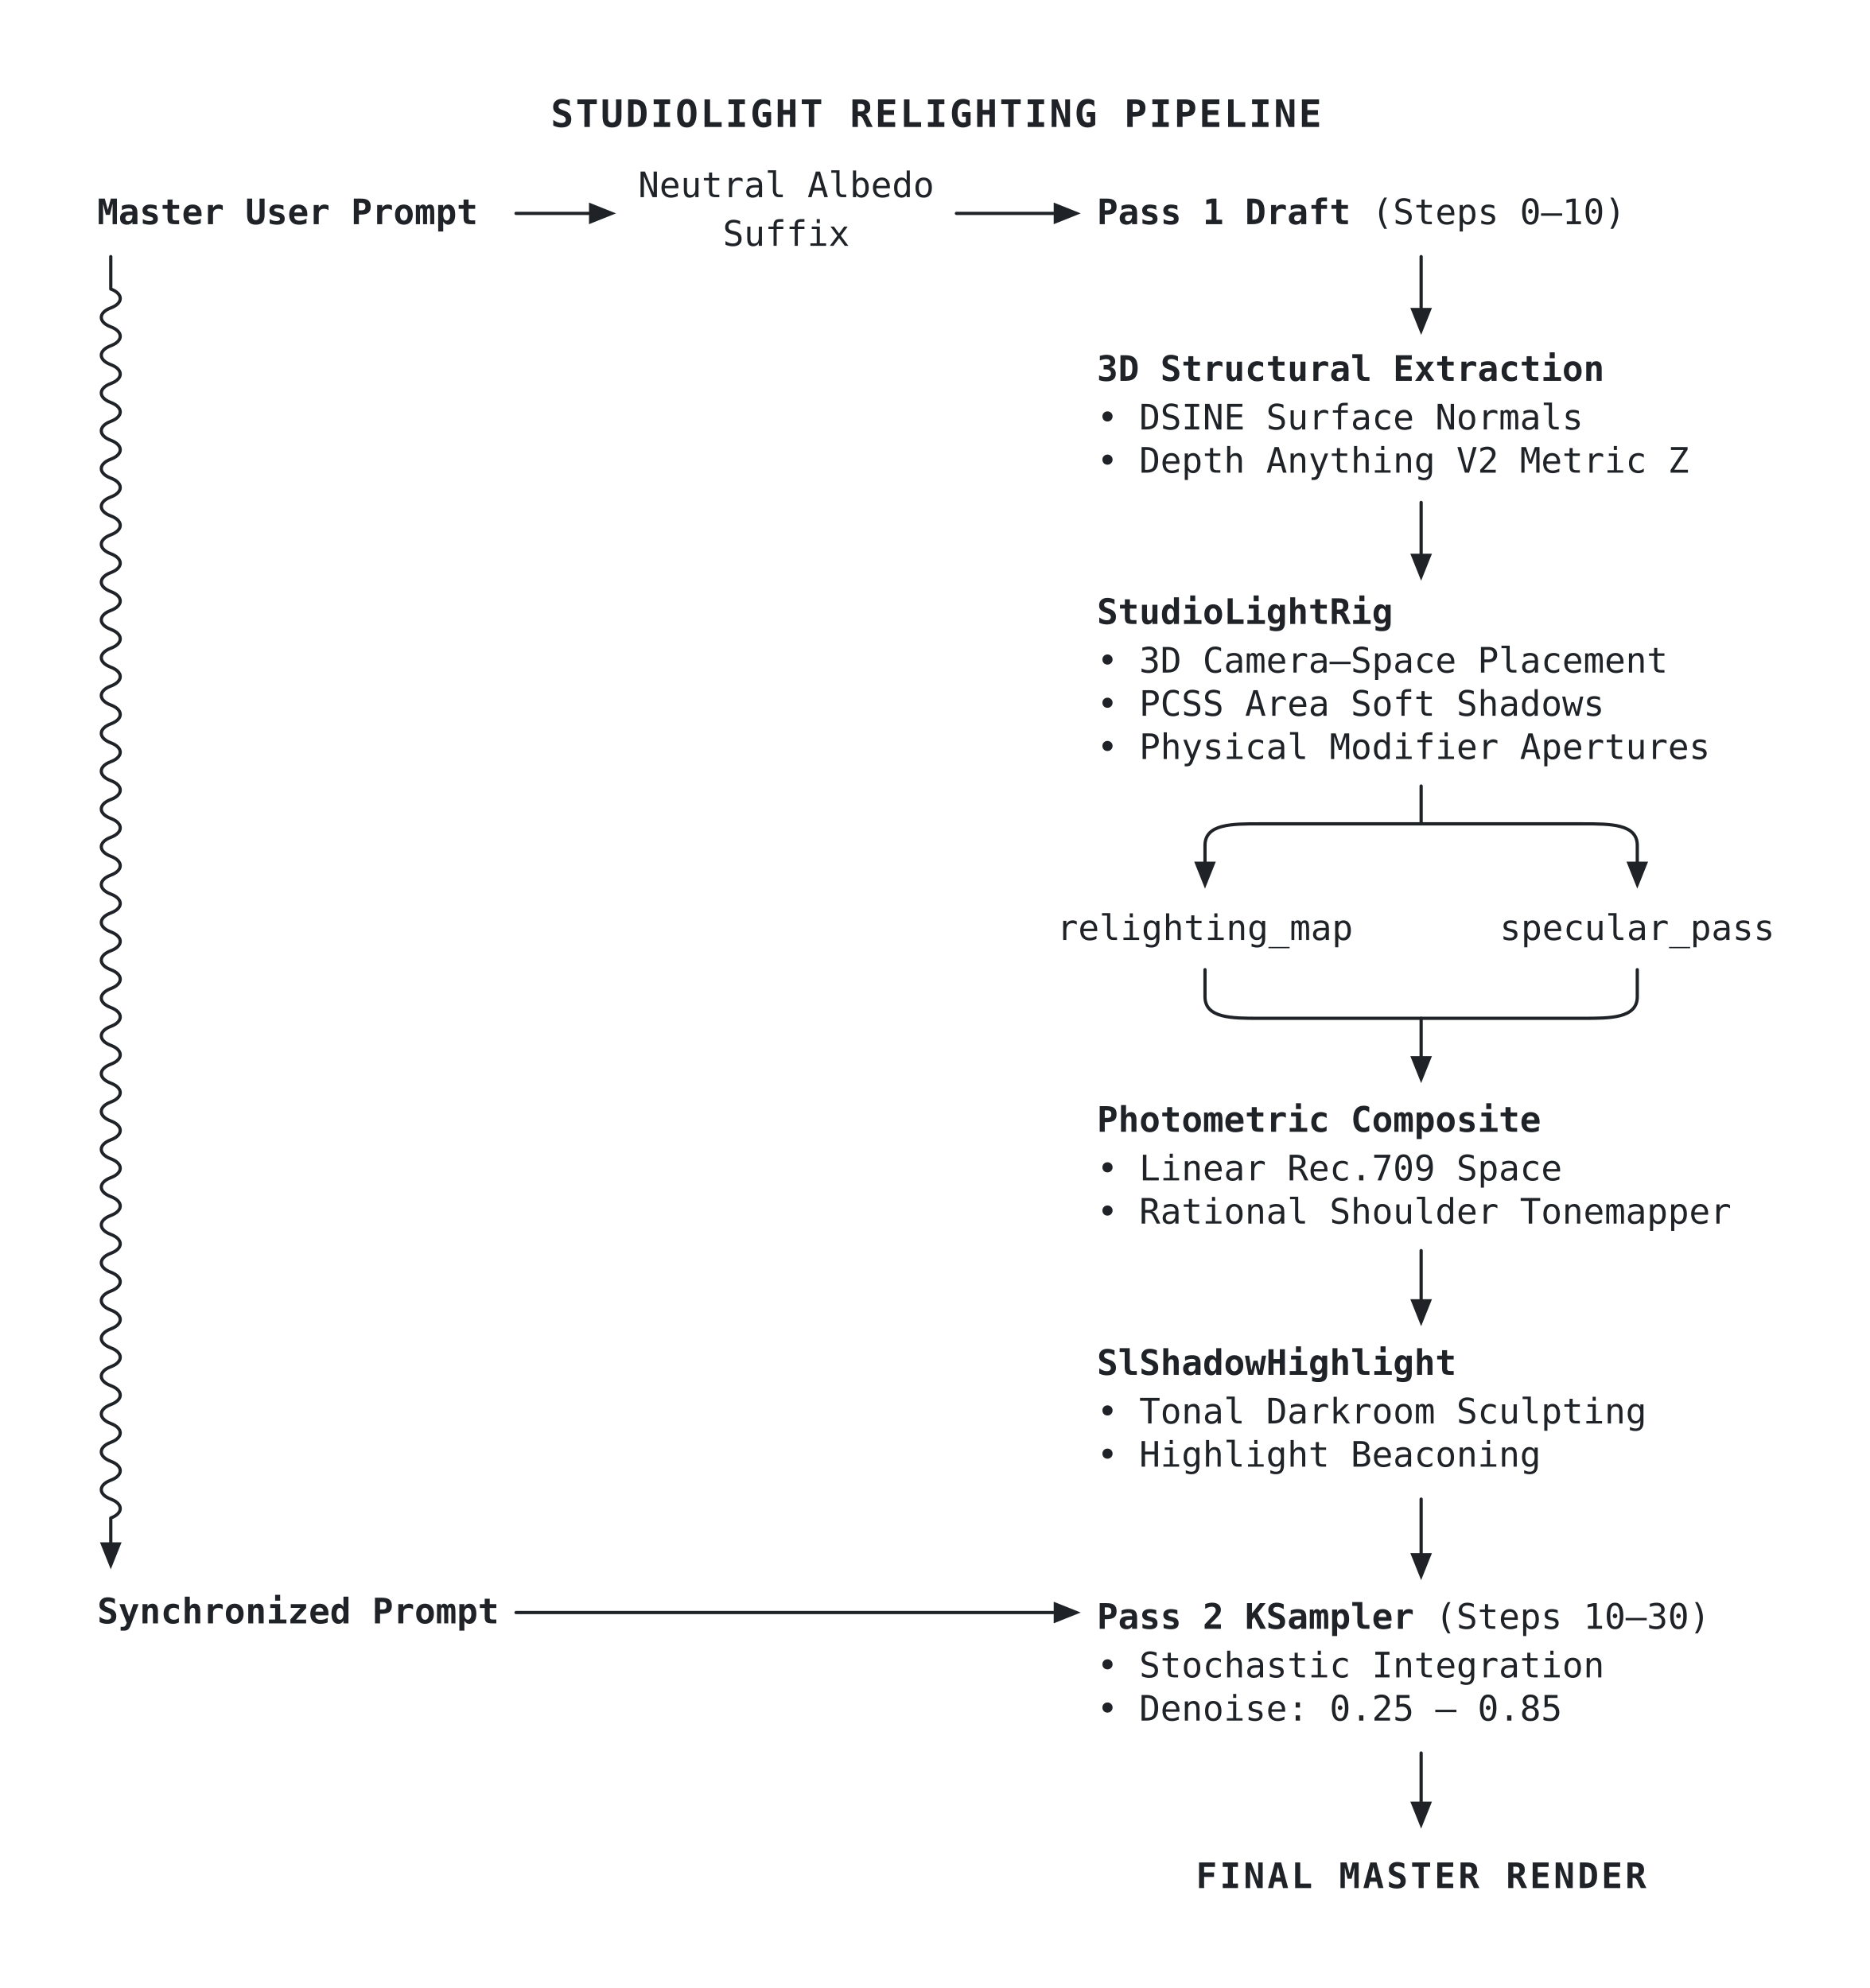
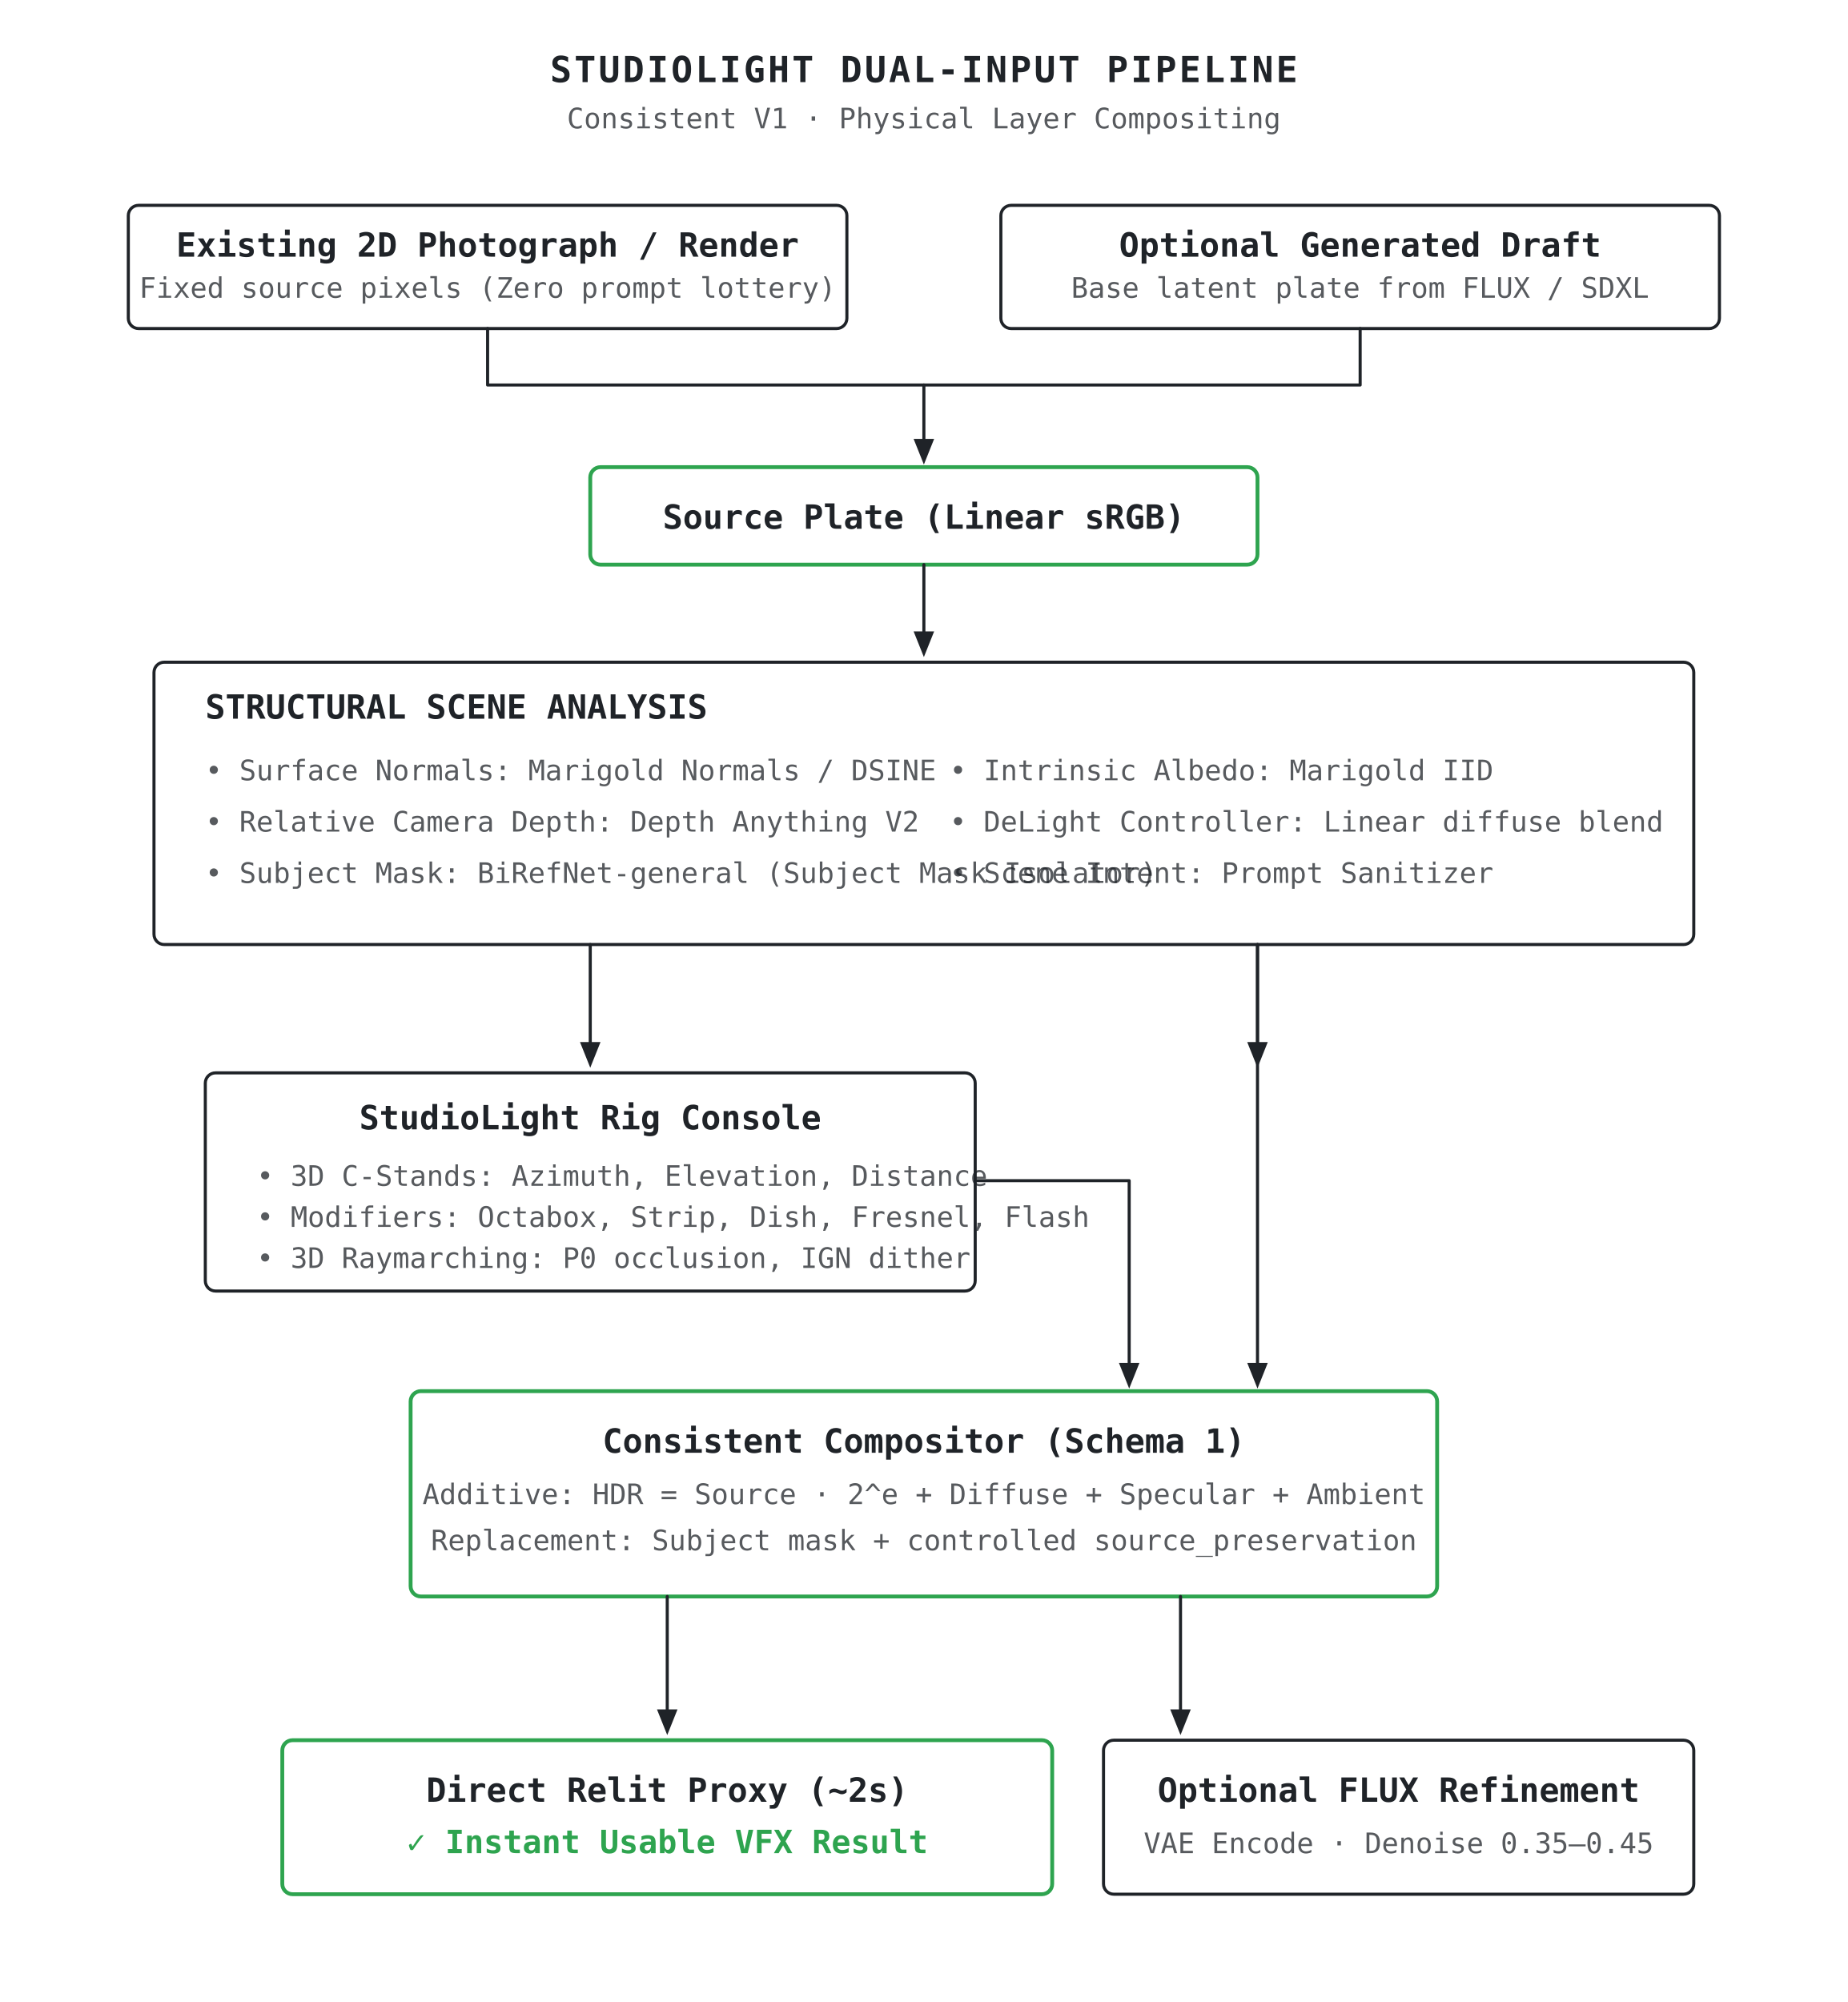
- <svg xmlns="http://www.w3.org/2000/svg" version="1.1" height="736" width="692" viewBox="-12 -12 692 736" class="aasvg">
+ <svg xmlns="http://www.w3.org/2000/svg" version="1.1" height="780" width="720" viewBox="0 0 720 780" class="aasvg">
  <style>
- .aasvg { color-scheme: light dark; --aasvg-b: light-dark(#1f2328, #e6edf3); --aasvg-w: light-dark(#ffffff, #0d1117); color: var(--aasvg-b, #1f2328); }
- path, line, polyline { fill: none; stroke: currentColor; stroke-linecap: round; stroke-linejoin: round; }
+ .aasvg { color-scheme: light dark; --aasvg-b: light-dark(#1f2328, #e6edf3); --aasvg-w: light-dark(#ffffff, #0d1117); color: var(--aasvg-b, #1f2328); background-color: var(--aasvg-w, #ffffff); }
+ path, line, polyline, rect { fill: none; stroke: currentColor; stroke-linecap: round; stroke-linejoin: round; }
.dashed { stroke-dasharray: 4,4; }
- text { font: 13px ui-monospace, SFMono-Regular, Menlo, Monaco, Consolas, monospace; fill: currentColor; stroke: none; }
- text.b { font-weight: 700; }
- text.dim { font-size: 11.5px; opacity: 0.8; }
- text.title { font-weight: 700; font-size: 14px; letter-spacing: 0.8px; }
- polygon.arrowhead, .triangle { fill: currentColor; stroke: none; }
+ text { font: 12.5px ui-monospace, SFMono-Regular, Menlo, Monaco, Consolas, monospace; fill: currentColor; stroke: none; }
+ text.b { font-weight: 700; font-size: 13px; }
+ text.dim { font-size: 11px; opacity: 0.75; }
+ text.title { font-weight: 700; font-size: 14px; letter-spacing: 1px; }
+ text.accent { font-weight: 700; fill: #2ea44f; }
+ polygon.arrowhead { fill: currentColor; stroke: none; }
+ rect.box { stroke-width: 1.2; rx: 4; ry: 4; }
+ rect.box-accent { stroke-width: 1.5; stroke: #2ea44f; rx: 4; ry: 4; }
</style>
-   <text x="334.5" y="35" class="title" text-anchor="middle">STUDIOLIGHT RELIGHTING PIPELINE</text>
-   <text x="24" y="71" class="b">Master User Prompt</text>
-   <path d="M 179,67 L 210,67" stroke-width="1.2" />
-   <polygon class="arrowhead" points="216,67 206,63 206,71" />
-   <text x="279" y="61" text-anchor="middle">Neutral Albedo</text>
-   <text x="279" y="79" text-anchor="middle">Suffix</text>
-   <path d="M 342,67 L 382,67" stroke-width="1.2" />
-   <polygon class="arrowhead" points="388,67 378,63 378,71" />
-   <text x="394" y="71" class="b">Pass 1 Draft <tspan font-weight="normal" class="dim">(Steps 0–10)</tspan>
-   </text>
-   <path d="M 29,83 L 29,95 C 33.67,96.75 33.67,100.25 29,102.00 C 24.33,103.75 24.33,107.25 29,109.00 C 33.67,110.75 33.67,114.25 29,116.00 C 24.33,117.75 24.33,121.25 29,123.00 C 33.67,124.75 33.67,128.25 29,130.00 C 24.33,131.75 24.33,135.25 29,137.00 C 33.67,138.75 33.67,142.25 29,144.00 C 24.33,145.75 24.33,149.25 29,151.00 C 33.67,152.75 33.67,156.25 29,158.00 C 24.33,159.75 24.33,163.25 29,165.00 C 33.67,166.75 33.67,170.25 29,172.00 C 24.33,173.75 24.33,177.25 29,179.00 C 33.67,180.75 33.67,184.25 29,186.00 C 24.33,187.75 24.33,191.25 29,193.00 C 33.67,194.75 33.67,198.25 29,200.00 C 24.33,201.75 24.33,205.25 29,207.00 C 33.67,208.75 33.67,212.25 29,214.00 C 24.33,215.75 24.33,219.25 29,221.00 C 33.67,222.75 33.67,226.25 29,228.00 C 24.33,229.75 24.33,233.25 29,235.00 C 33.67,236.75 33.67,240.25 29,242.00 C 24.33,243.75 24.33,247.25 29,249.00 C 33.67,250.75 33.67,254.25 29,256.00 C 24.33,257.75 24.33,261.25 29,263.00 C 33.67,264.75 33.67,268.25 29,270.00 C 24.33,271.75 24.33,275.25 29,277.00 C 33.67,278.75 33.67,282.25 29,284.00 C 24.33,285.75 24.33,289.25 29,291.00 C 33.67,292.75 33.67,296.25 29,298.00 C 24.33,299.75 24.33,303.25 29,305.00 C 33.67,306.75 33.67,310.25 29,312.00 C 24.33,313.75 24.33,317.25 29,319.00 C 33.67,320.75 33.67,324.25 29,326.00 C 24.33,327.75 24.33,331.25 29,333.00 C 33.67,334.75 33.67,338.25 29,340.00 C 24.33,341.75 24.33,345.25 29,347.00 C 33.67,348.75 33.67,352.25 29,354.00 C 24.33,355.75 24.33,359.25 29,361.00 C 33.67,362.75 33.67,366.25 29,368.00 C 24.33,369.75 24.33,373.25 29,375.00 C 33.67,376.75 33.67,380.25 29,382.00 C 24.33,383.75 24.33,387.25 29,389.00 C 33.67,390.75 33.67,394.25 29,396.00 C 24.33,397.75 24.33,401.25 29,403.00 C 33.67,404.75 33.67,408.25 29,410.00 C 24.33,411.75 24.33,415.25 29,417.00 C 33.67,418.75 33.67,422.25 29,424.00 C 24.33,425.75 24.33,429.25 29,431.00 C 33.67,432.75 33.67,436.25 29,438.00 C 24.33,439.75 24.33,443.25 29,445.00 C 33.67,446.75 33.67,450.25 29,452.00 C 24.33,453.75 24.33,457.25 29,459.00 C 33.67,460.75 33.67,464.25 29,466.00 C 24.33,467.75 24.33,471.25 29,473.00 C 33.67,474.75 33.67,478.25 29,480.00 C 24.33,481.75 24.33,485.25 29,487.00 C 33.67,488.75 33.67,492.25 29,494.00 C 24.33,495.75 24.33,499.25 29,501.00 C 33.67,502.75 33.67,506.25 29,508.00 C 24.33,509.75 24.33,513.25 29,515.00 C 33.67,516.75 33.67,520.25 29,522.00 C 24.33,523.75 24.33,527.25 29,529.00 C 33.67,530.75 33.67,534.25 29,536.00 C 24.33,537.75 24.33,541.25 29,543.00 C 33.67,544.75 33.67,548.25 29,550.00 L 29,563" stroke-width="1.2" />
-   <polygon class="arrowhead" points="29,569 25,559 33,559" />
-   <text x="24" y="589" class="b">Synchronized Prompt</text>
-   <path d="M 179,585 L 382,585" stroke-width="1.2" />
-   <polygon class="arrowhead" points="388,585 378,581 378,589" />
-   <path d="M 514,83 L 514,106" stroke-width="1.2" />
-   <polygon class="arrowhead" points="514,112 510,102 518,102" />
-   <text x="394" y="129" class="b" text-anchor="start">3D Structural Extraction</text>
-   <text x="394" y="147" text-anchor="start">• DSINE Surface Normals</text>
-   <text x="394" y="163" text-anchor="start">• Depth Anything V2 Metric Z</text>
-   <path d="M 514,174 L 514,197" stroke-width="1.2" />
-   <polygon class="arrowhead" points="514,203 510,193 518,193" />
-   <text x="394" y="219" class="b" text-anchor="start">StudioLightRig</text>
-   <text x="394" y="237" text-anchor="start">• 3D Camera–Space Placement</text>
-   <text x="394" y="253" text-anchor="start">• PCSS Area Soft Shadows</text>
-   <text x="394" y="269" text-anchor="start">• Physical Modifier Apertures</text>
-   <path d="M 514,279 L 514,293" stroke-width="1.2" />
-   <path d="M 434,311 L 434,301 C 434,293 444,293 454,293 L 574,293 C 584,293 594,293 594,301 L 594,311" stroke-width="1.2" />
-   <polygon class="arrowhead" points="434,317 430,307 438,307" />
-   <polygon class="arrowhead" points="594,317 590,307 598,307" />
-   <text x="434" y="336" text-anchor="middle">relighting_map</text>
-   <text x="594" y="336" text-anchor="middle">specular_pass</text>
-   <path d="M 434,347 L 434,357 C 434,365 444,365 454,365 L 574,365 C 584,365 594,365 594,357 L 594,347" stroke-width="1.2" />
-   <path d="M 514,365 L 514,383" stroke-width="1.2" />
-   <polygon class="arrowhead" points="514,389 510,379 518,379" />
-   <text x="394" y="407" class="b" text-anchor="start">Photometric Composite</text>
-   <text x="394" y="425" text-anchor="start">• Linear Rec.709 Space</text>
-   <text x="394" y="441" text-anchor="start">• Rational Shoulder Tonemapper</text>
-   <path d="M 514,451 L 514,473" stroke-width="1.2" />
-   <polygon class="arrowhead" points="514,479 510,469 518,469" />
-   <text x="394" y="497" class="b" text-anchor="start">SlShadowHighlight</text>
-   <text x="394" y="515" text-anchor="start">• Tonal Darkroom Sculpting</text>
-   <text x="394" y="531" text-anchor="start">• Highlight Beaconing</text>
-   <path d="M 514,543 L 514,567" stroke-width="1.2" />
-   <polygon class="arrowhead" points="514,573 510,563 518,563" />
-   <text x="394" y="591" class="b" text-anchor="start">Pass 2 KSampler <tspan font-weight="normal" class="dim">(Steps 10–30)</tspan>
-   </text>
-   <text x="394" y="609" text-anchor="start">• Stochastic Integration</text>
-   <text x="394" y="625" text-anchor="start">• Denoise: 0.25 – 0.85</text>
-   <path d="M 514,637 L 514,659" stroke-width="1.2" />
-   <polygon class="arrowhead" points="514,665 510,655 518,655" />
-   <text x="514" y="687" class="b" text-anchor="middle" letter-spacing="1px">FINAL MASTER RENDER</text>
+   <text x="360" y="32" class="title" text-anchor="middle">STUDIOLIGHT DUAL-INPUT PIPELINE</text>
+   <text x="360" y="50" class="dim" text-anchor="middle">Consistent V1 · Physical Layer Compositing</text>
+   <rect x="50" y="80" width="280" height="48" class="box" />
+   <text x="190" y="100" class="b" text-anchor="middle">Existing 2D Photograph / Render</text>
+   <text x="190" y="116" class="dim" text-anchor="middle">Fixed source pixels (Zero prompt lottery)</text>
+   <rect x="390" y="80" width="280" height="48" class="box" />
+   <text x="530" y="100" class="b" text-anchor="middle">Optional Generated Draft</text>
+   <text x="530" y="116" class="dim" text-anchor="middle">Base latent plate from FLUX / SDXL</text>
+   <path d="M 190,128 L 190,150 L 360,150" stroke-width="1.2" />
+   <path d="M 530,128 L 530,150 L 360,150" stroke-width="1.2" />
+   <path d="M 360,150 L 360,175" stroke-width="1.2" />
+   <polygon class="arrowhead" points="360,181 356,171 364,171" />
+   <rect x="230" y="182" width="260" height="38" class="box-accent" />
+   <text x="360" y="206" class="b" text-anchor="middle">Source Plate (Linear sRGB)</text>
+   <path d="M 360,220 L 360,250" stroke-width="1.2" />
+   <polygon class="arrowhead" points="360,256 356,246 364,246" />
+   <rect x="60" y="258" width="600" height="110" class="box" />
+   <text x="80" y="280" class="b">STRUCTURAL SCENE ANALYSIS</text>
+   <text x="80" y="304" class="dim">• Surface Normals: Marigold Normals / DSINE</text>
+   <text x="80" y="324" class="dim">• Relative Camera Depth: Depth Anything V2</text>
+   <text x="80" y="344" class="dim">• Subject Mask: BiRefNet-general (Subject Mask Isolator)</text>
+   <text x="370" y="304" class="dim">• Intrinsic Albedo: Marigold IID</text>
+   <text x="370" y="324" class="dim">• DeLight Controller: Linear diffuse blend</text>
+   <text x="370" y="344" class="dim">• Scene Intent: Prompt Sanitizer</text>
+   <path d="M 230,368 L 230,410" stroke-width="1.2" />
+   <polygon class="arrowhead" points="230,416 226,406 234,406" />
+   <path d="M 490,368 L 490,410" stroke-width="1.2" />
+   <polygon class="arrowhead" points="490,416 486,406 494,406" />
+   <rect x="80" y="418" width="300" height="85" class="box" />
+   <text x="230" y="440" class="b" text-anchor="middle">StudioLight Rig Console</text>
+   <text x="100" y="462" class="dim">• 3D C-Stands: Azimuth, Elevation, Distance</text>
+   <text x="100" y="478" class="dim">• Modifiers: Octabox, Strip, Dish, Fresnel, Flash</text>
+   <text x="100" y="494" class="dim">• 3D Raymarching: P0 occlusion, IGN dither</text>
+   <path d="M 380,460 L 440,460 L 440,535" stroke-width="1.2" />
+   <polygon class="arrowhead" points="440,541 436,531 444,531" />
+   <path d="M 490,368 L 490,535" stroke-width="1.2" />
+   <polygon class="arrowhead" points="490,541 486,531 494,531" />
+   <rect x="160" y="542" width="400" height="80" class="box-accent" />
+   <text x="360" y="566" class="b" text-anchor="middle">Consistent Compositor (Schema 1)</text>
+   <text x="360" y="586" class="dim" text-anchor="middle">Additive: HDR = Source · 2^e + Diffuse + Specular + Ambient</text>
+   <text x="360" y="604" class="dim" text-anchor="middle">Replacement: Subject mask + controlled source_preservation</text>
+   <path d="M 260,622 L 260,670" stroke-width="1.2" />
+   <polygon class="arrowhead" points="260,676 256,666 264,666" />
+   <path d="M 460,622 L 460,670" stroke-width="1.2" />
+   <polygon class="arrowhead" points="460,676 456,666 464,666" />
+   <rect x="110" y="678" width="300" height="60" class="box-accent" />
+   <text x="260" y="702" class="b" text-anchor="middle">Direct Relit Proxy (~2s)</text>
+   <text x="260" y="722" class="accent" text-anchor="middle">✓ Instant Usable VFX Result</text>
+   <rect x="430" y="678" width="230" height="60" class="box" />
+   <text x="545" y="702" class="b" text-anchor="middle">Optional FLUX Refinement</text>
+   <text x="545" y="722" class="dim" text-anchor="middle">VAE Encode · Denoise 0.35–0.45</text>
</svg>
